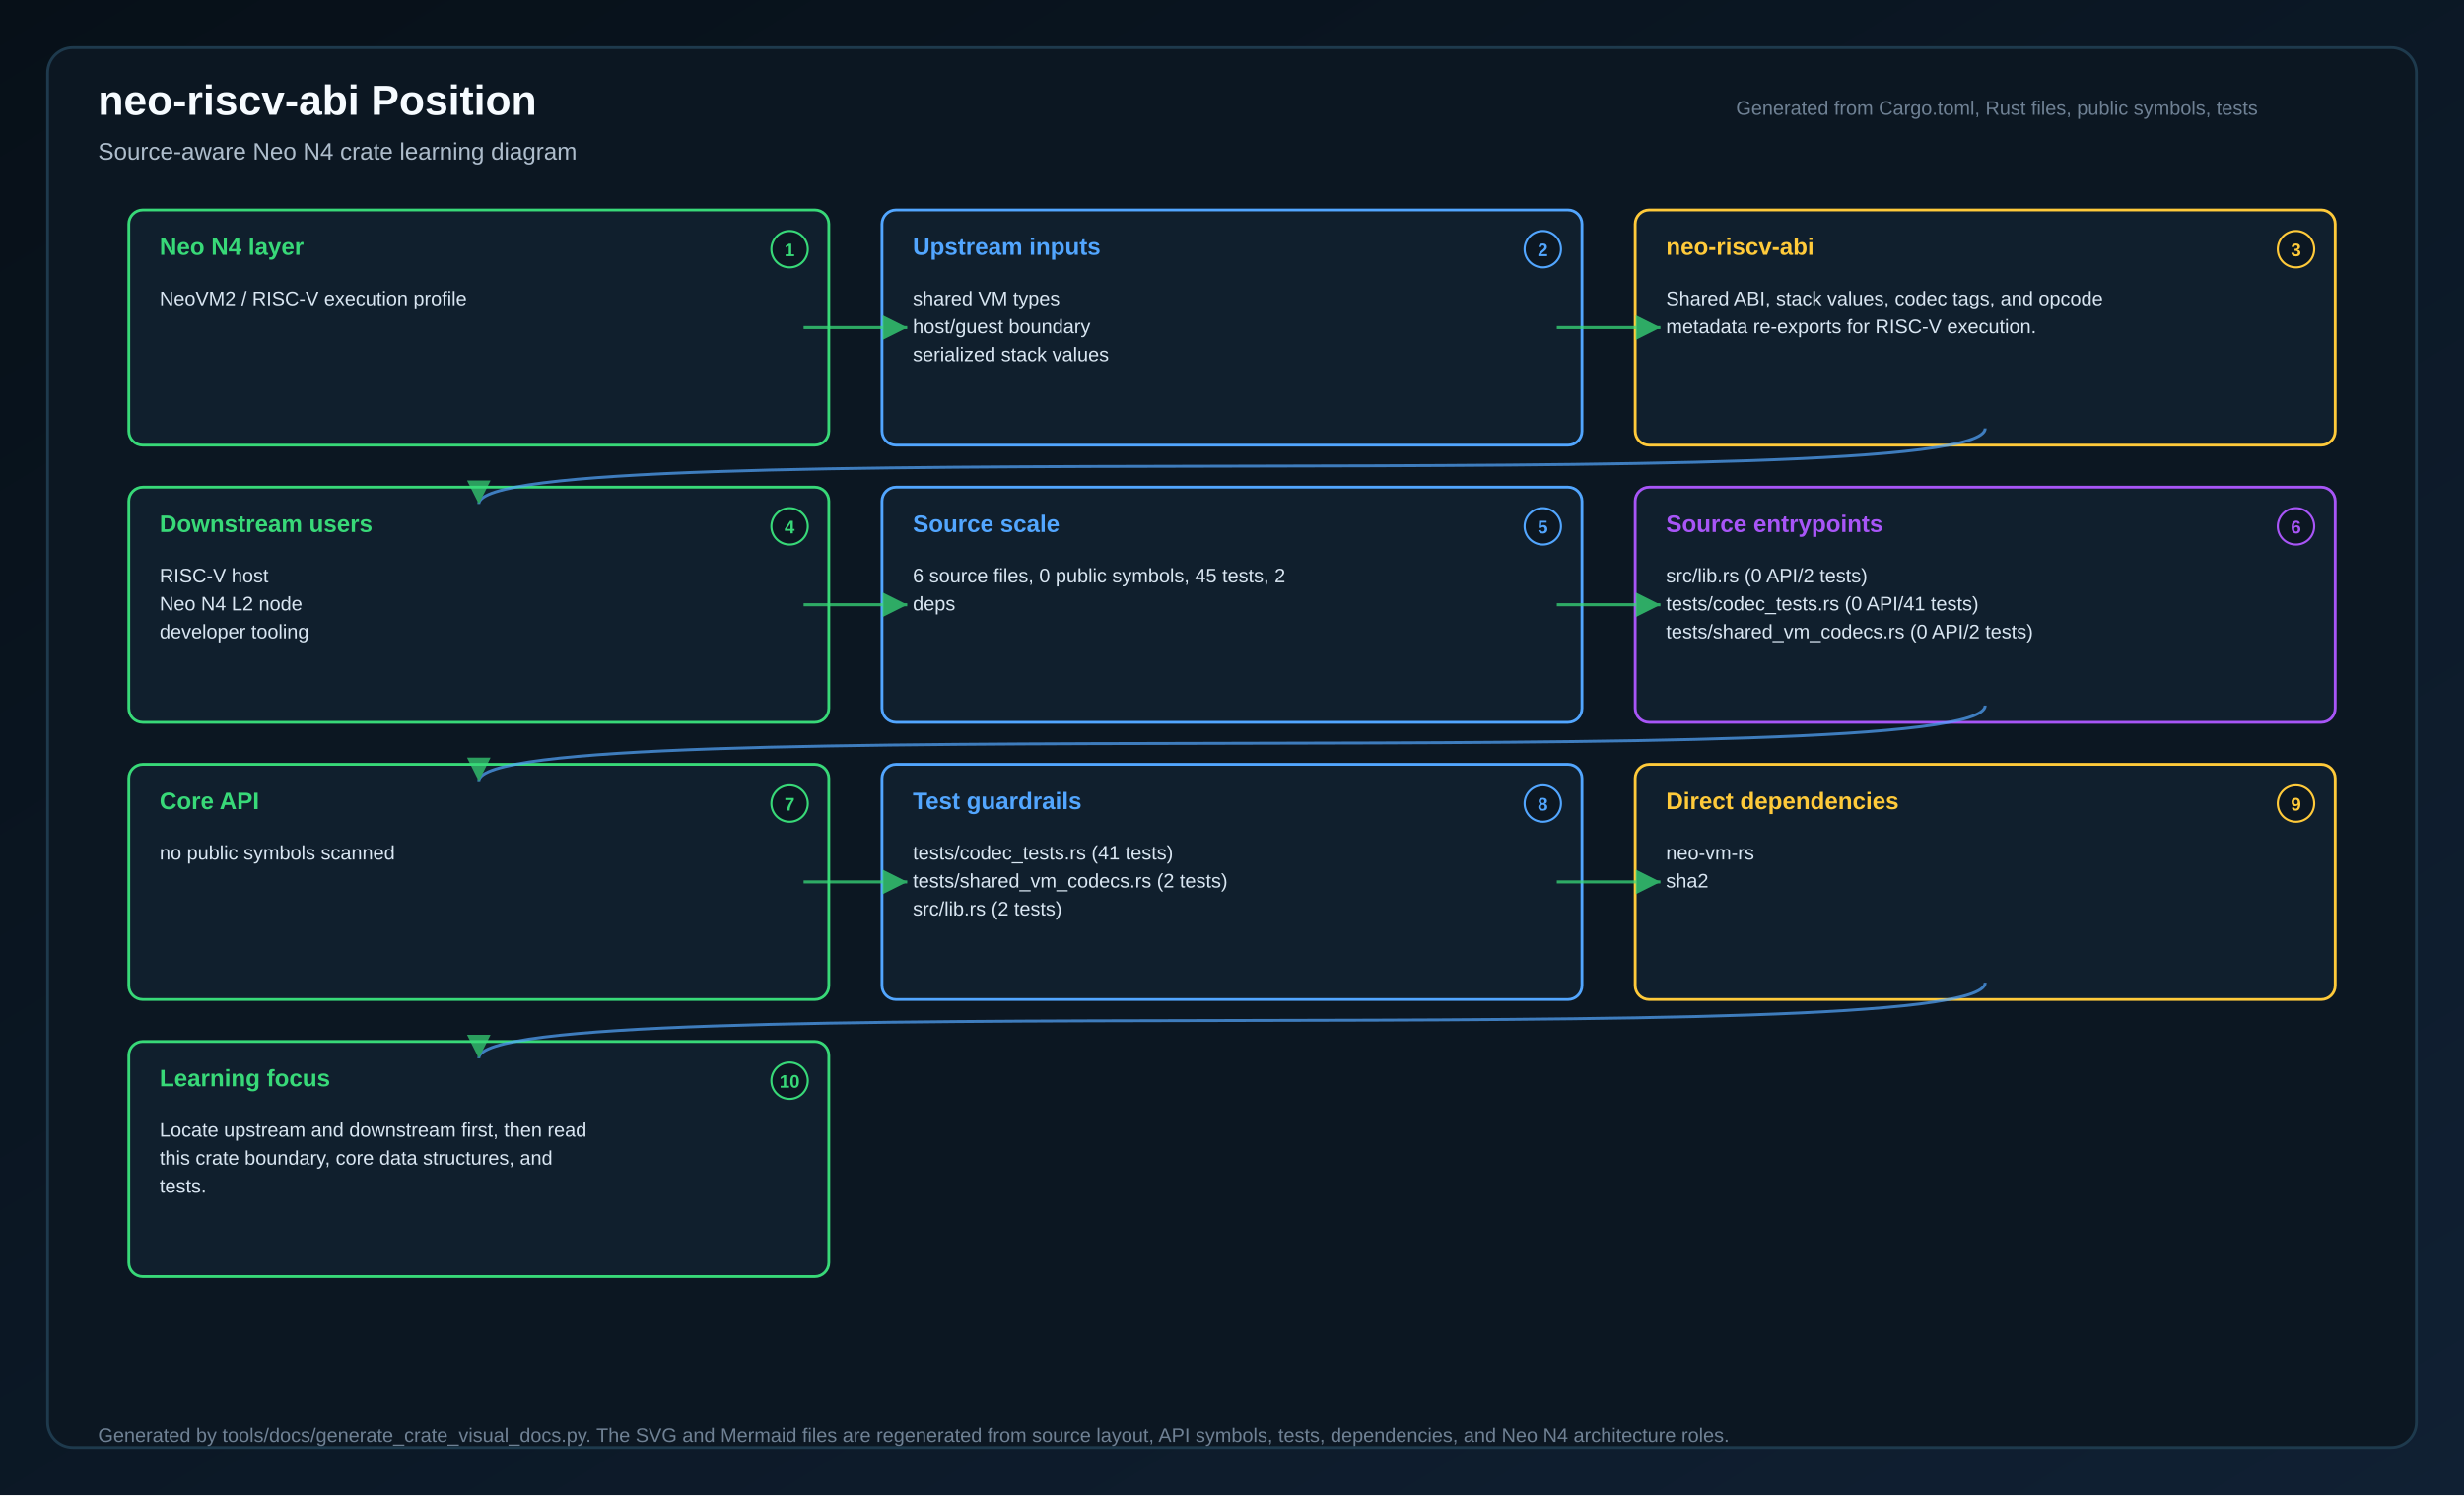
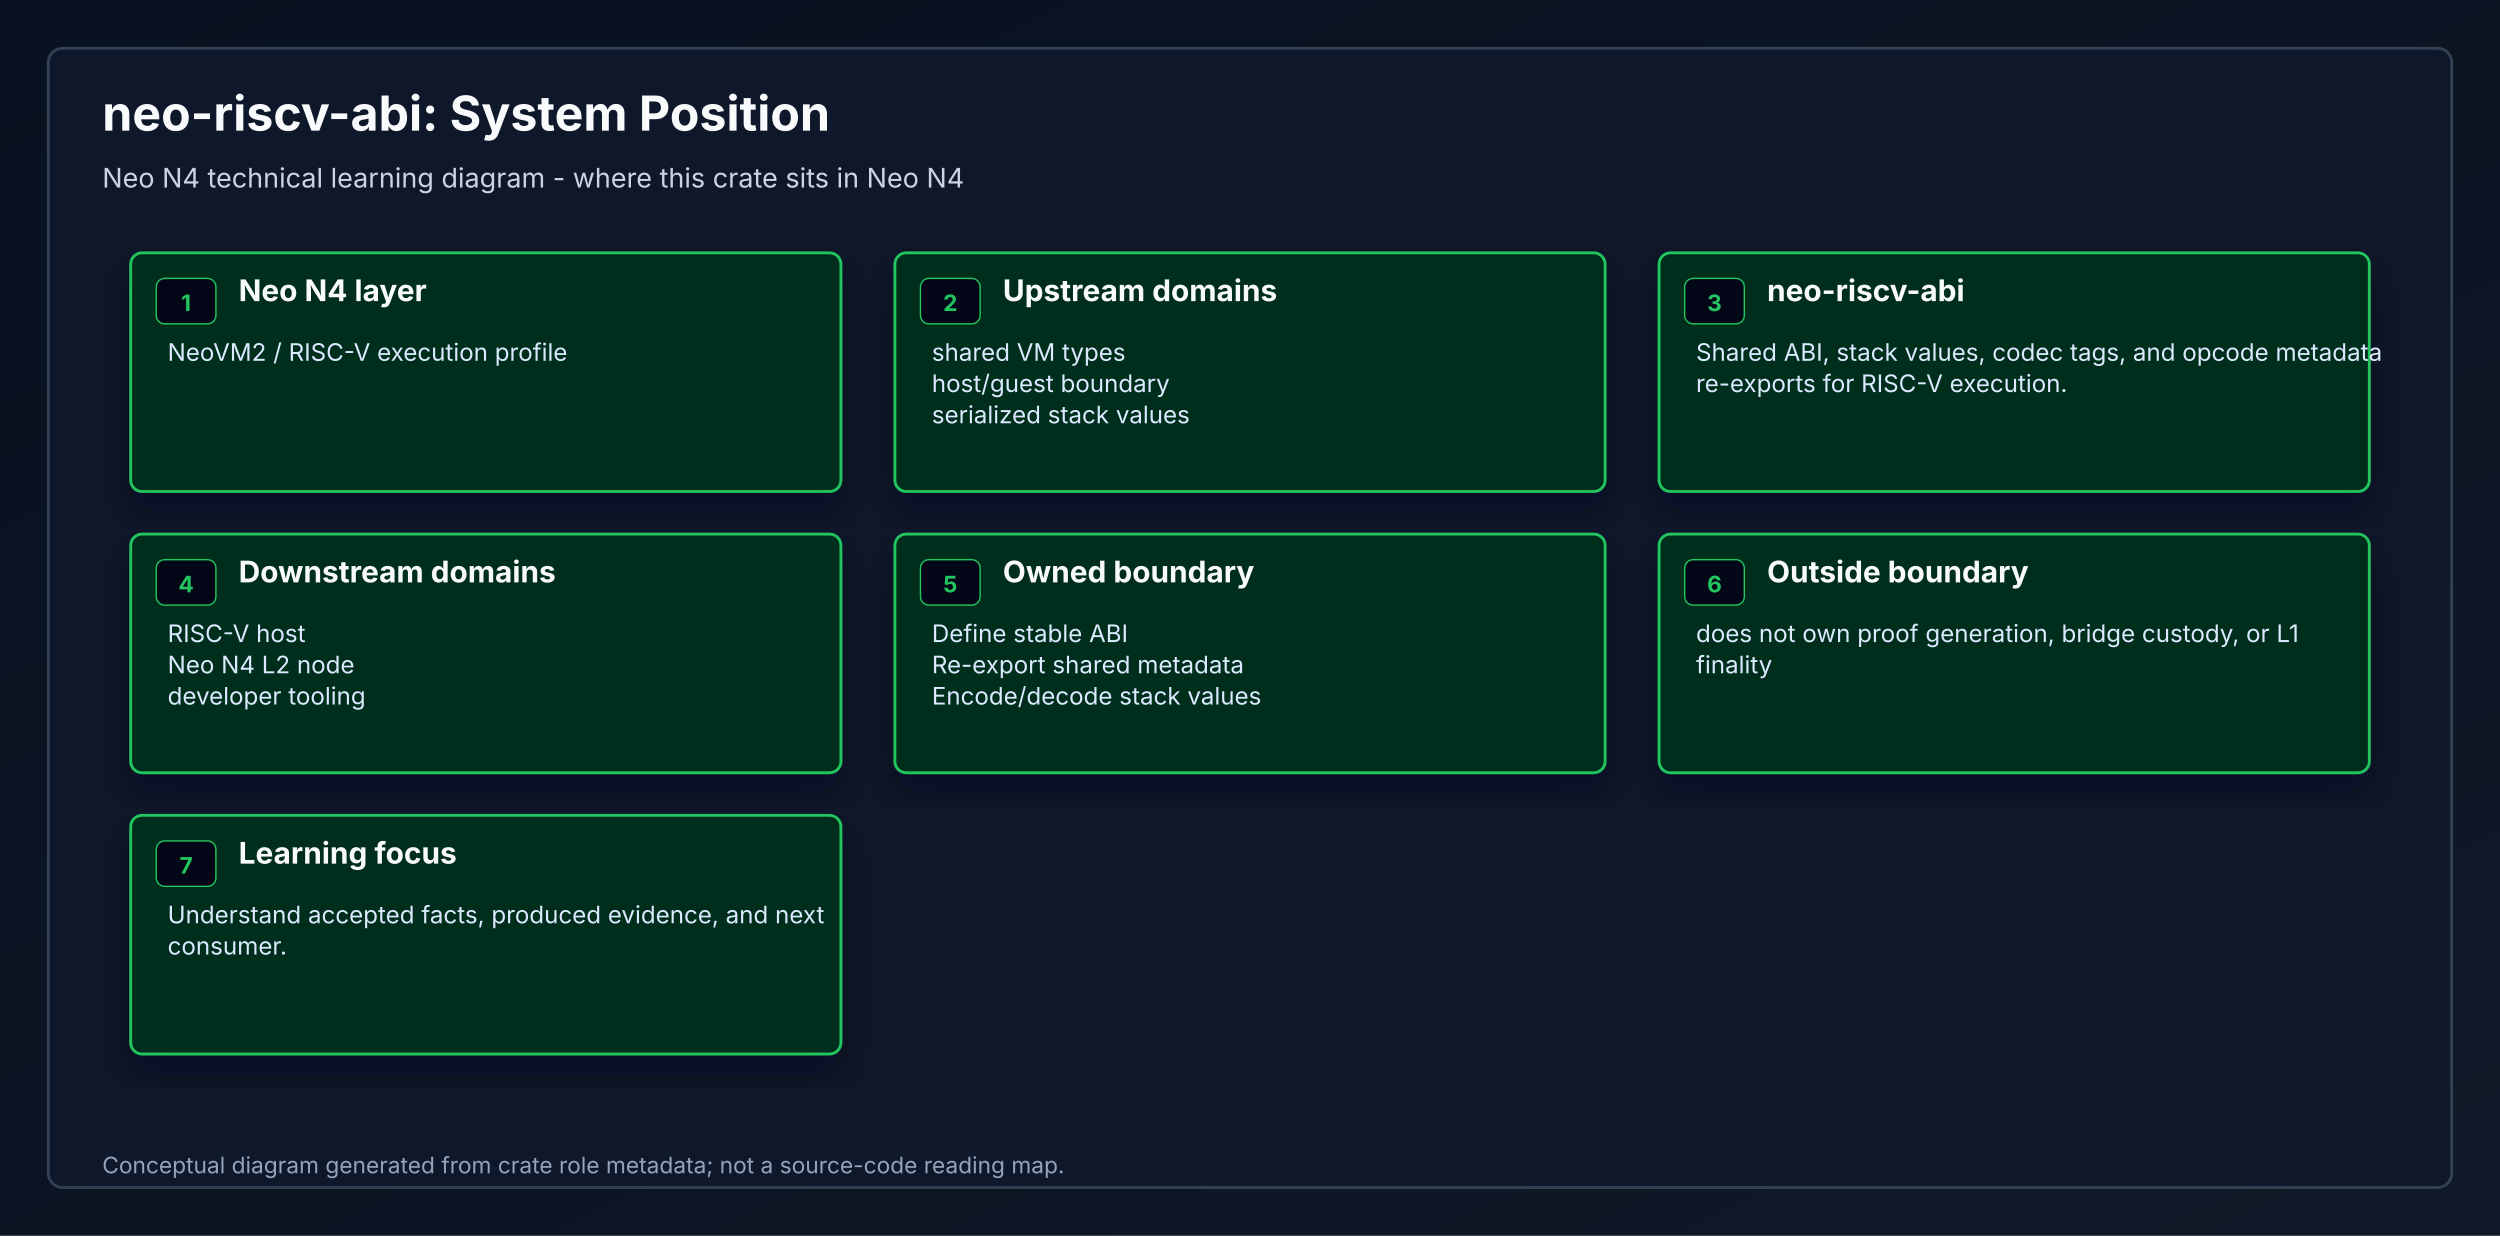
- <svg xmlns="http://www.w3.org/2000/svg" width="1760" height="1068" viewBox="0 0 1760 1068" role="img" aria-label="neo-riscv-abi Position">
+ <svg xmlns="http://www.w3.org/2000/svg" width="1760" height="870" viewBox="0 0 1760 870" role="img" aria-label="neo-riscv-abi System Position">
  <defs>
-     <linearGradient id="bg" x1="0" x2="1" y1="0" y2="1">
-       <stop offset="0" stop-color="#071018" />
-       <stop offset="1" stop-color="#102033" />
+     <linearGradient id="bg" x1="0" y1="0" x2="1" y2="1">
+       <stop offset="0%" stop-color="#08111f" />
+       <stop offset="100%" stop-color="#111827" />
    </linearGradient>
-     <marker id="arrow" markerWidth="12" markerHeight="12" refX="10" refY="6" orient="auto">
-       <path d="M2,2 L10,6 L2,10 Z" fill="#38d978" />
-     </marker>
+     <filter id="shadow" x="-15%" y="-15%" width="130%" height="130%">
+       <feDropShadow dx="0" dy="14" stdDeviation="12" flood-color="#020617" flood-opacity="0.42" />
+     </filter>
  </defs>
-   <rect x="0" y="0" width="1760" height="1068" fill="url(#bg)" />
-   <rect x="34" y="34" width="1692" height="1000" rx="18" fill="#0c1722" stroke="#1e3a4d" stroke-width="2" />
-   <text x="70" y="82" fill="#f6fbff" font-size="30" font-family="Segoe UI, Arial, sans-serif" font-weight="700">neo-riscv-abi Position</text>
-   <text x="70" y="114" fill="#aebdcc" font-size="17" font-family="Segoe UI, Arial, sans-serif">Source-aware Neo N4 crate learning diagram</text>
-   <text x="1240" y="82" fill="#6f8194" font-size="14" font-family="Segoe UI, Arial, sans-serif">Generated from Cargo.toml, Rust files, public symbols, tests</text>
-   <rect x="92" y="150" width="500" height="168" rx="10" fill="#101f2d" stroke="#38d978" stroke-width="2" />
-   <circle cx="564" cy="178" r="13" fill="#0c1722" stroke="#38d978" stroke-width="1.5" />
-   <text x="564" y="183" text-anchor="middle" fill="#38d978" font-size="13" font-family="Segoe UI, Arial, sans-serif" font-weight="700">1</text>
-   <text x="114" y="182" fill="#38d978" font-size="17" font-family="Segoe UI, Arial, sans-serif" font-weight="700">Neo N4 layer</text>
-   <text x="114" y="218" fill="#d9e6f2" font-size="14" font-family="Segoe UI, Arial, sans-serif">NeoVM2 / RISC-V execution profile</text>
-   <rect x="630" y="150" width="500" height="168" rx="10" fill="#101f2d" stroke="#52a6ff" stroke-width="2" />
-   <circle cx="1102" cy="178" r="13" fill="#0c1722" stroke="#52a6ff" stroke-width="1.5" />
-   <text x="1102" y="183" text-anchor="middle" fill="#52a6ff" font-size="13" font-family="Segoe UI, Arial, sans-serif" font-weight="700">2</text>
-   <text x="652" y="182" fill="#52a6ff" font-size="17" font-family="Segoe UI, Arial, sans-serif" font-weight="700">Upstream inputs</text>
-   <text x="652" y="218" fill="#d9e6f2" font-size="14" font-family="Segoe UI, Arial, sans-serif">shared VM types</text>
-   <text x="652" y="238" fill="#d9e6f2" font-size="14" font-family="Segoe UI, Arial, sans-serif">host/guest boundary</text>
-   <text x="652" y="258" fill="#d9e6f2" font-size="14" font-family="Segoe UI, Arial, sans-serif">serialized stack values</text>
-   <rect x="1168" y="150" width="500" height="168" rx="10" fill="#101f2d" stroke="#ffca3a" stroke-width="2" />
-   <circle cx="1640" cy="178" r="13" fill="#0c1722" stroke="#ffca3a" stroke-width="1.5" />
-   <text x="1640" y="183" text-anchor="middle" fill="#ffca3a" font-size="13" font-family="Segoe UI, Arial, sans-serif" font-weight="700">3</text>
-   <text x="1190" y="182" fill="#ffca3a" font-size="17" font-family="Segoe UI, Arial, sans-serif" font-weight="700">neo-riscv-abi</text>
-   <text x="1190" y="218" fill="#d9e6f2" font-size="14" font-family="Segoe UI, Arial, sans-serif">Shared ABI, stack values, codec tags, and opcode</text>
-   <text x="1190" y="238" fill="#d9e6f2" font-size="14" font-family="Segoe UI, Arial, sans-serif">metadata re-exports for RISC-V execution.</text>
-   <rect x="92" y="348" width="500" height="168" rx="10" fill="#101f2d" stroke="#38d978" stroke-width="2" />
-   <circle cx="564" cy="376" r="13" fill="#0c1722" stroke="#38d978" stroke-width="1.5" />
-   <text x="564" y="381" text-anchor="middle" fill="#38d978" font-size="13" font-family="Segoe UI, Arial, sans-serif" font-weight="700">4</text>
-   <text x="114" y="380" fill="#38d978" font-size="17" font-family="Segoe UI, Arial, sans-serif" font-weight="700">Downstream users</text>
-   <text x="114" y="416" fill="#d9e6f2" font-size="14" font-family="Segoe UI, Arial, sans-serif">RISC-V host</text>
-   <text x="114" y="436" fill="#d9e6f2" font-size="14" font-family="Segoe UI, Arial, sans-serif">Neo N4 L2 node</text>
-   <text x="114" y="456" fill="#d9e6f2" font-size="14" font-family="Segoe UI, Arial, sans-serif">developer tooling</text>
-   <rect x="630" y="348" width="500" height="168" rx="10" fill="#101f2d" stroke="#52a6ff" stroke-width="2" />
-   <circle cx="1102" cy="376" r="13" fill="#0c1722" stroke="#52a6ff" stroke-width="1.5" />
-   <text x="1102" y="381" text-anchor="middle" fill="#52a6ff" font-size="13" font-family="Segoe UI, Arial, sans-serif" font-weight="700">5</text>
-   <text x="652" y="380" fill="#52a6ff" font-size="17" font-family="Segoe UI, Arial, sans-serif" font-weight="700">Source scale</text>
-   <text x="652" y="416" fill="#d9e6f2" font-size="14" font-family="Segoe UI, Arial, sans-serif">6 source files, 0 public symbols, 45 tests, 2</text>
-   <text x="652" y="436" fill="#d9e6f2" font-size="14" font-family="Segoe UI, Arial, sans-serif">deps</text>
-   <rect x="1168" y="348" width="500" height="168" rx="10" fill="#101f2d" stroke="#a855f7" stroke-width="2" />
-   <circle cx="1640" cy="376" r="13" fill="#0c1722" stroke="#a855f7" stroke-width="1.5" />
-   <text x="1640" y="381" text-anchor="middle" fill="#a855f7" font-size="13" font-family="Segoe UI, Arial, sans-serif" font-weight="700">6</text>
-   <text x="1190" y="380" fill="#a855f7" font-size="17" font-family="Segoe UI, Arial, sans-serif" font-weight="700">Source entrypoints</text>
-   <text x="1190" y="416" fill="#d9e6f2" font-size="14" font-family="Segoe UI, Arial, sans-serif">src/lib.rs (0 API/2 tests)</text>
-   <text x="1190" y="436" fill="#d9e6f2" font-size="14" font-family="Segoe UI, Arial, sans-serif">tests/codec_tests.rs (0 API/41 tests)</text>
-   <text x="1190" y="456" fill="#d9e6f2" font-size="14" font-family="Segoe UI, Arial, sans-serif">tests/shared_vm_codecs.rs (0 API/2 tests)</text>
-   <rect x="92" y="546" width="500" height="168" rx="10" fill="#101f2d" stroke="#38d978" stroke-width="2" />
-   <circle cx="564" cy="574" r="13" fill="#0c1722" stroke="#38d978" stroke-width="1.5" />
-   <text x="564" y="579" text-anchor="middle" fill="#38d978" font-size="13" font-family="Segoe UI, Arial, sans-serif" font-weight="700">7</text>
-   <text x="114" y="578" fill="#38d978" font-size="17" font-family="Segoe UI, Arial, sans-serif" font-weight="700">Core API</text>
-   <text x="114" y="614" fill="#d9e6f2" font-size="14" font-family="Segoe UI, Arial, sans-serif">no public symbols scanned</text>
-   <rect x="630" y="546" width="500" height="168" rx="10" fill="#101f2d" stroke="#52a6ff" stroke-width="2" />
-   <circle cx="1102" cy="574" r="13" fill="#0c1722" stroke="#52a6ff" stroke-width="1.5" />
-   <text x="1102" y="579" text-anchor="middle" fill="#52a6ff" font-size="13" font-family="Segoe UI, Arial, sans-serif" font-weight="700">8</text>
-   <text x="652" y="578" fill="#52a6ff" font-size="17" font-family="Segoe UI, Arial, sans-serif" font-weight="700">Test guardrails</text>
-   <text x="652" y="614" fill="#d9e6f2" font-size="14" font-family="Segoe UI, Arial, sans-serif">tests/codec_tests.rs (41 tests)</text>
-   <text x="652" y="634" fill="#d9e6f2" font-size="14" font-family="Segoe UI, Arial, sans-serif">tests/shared_vm_codecs.rs (2 tests)</text>
-   <text x="652" y="654" fill="#d9e6f2" font-size="14" font-family="Segoe UI, Arial, sans-serif">src/lib.rs (2 tests)</text>
-   <rect x="1168" y="546" width="500" height="168" rx="10" fill="#101f2d" stroke="#ffca3a" stroke-width="2" />
-   <circle cx="1640" cy="574" r="13" fill="#0c1722" stroke="#ffca3a" stroke-width="1.5" />
-   <text x="1640" y="579" text-anchor="middle" fill="#ffca3a" font-size="13" font-family="Segoe UI, Arial, sans-serif" font-weight="700">9</text>
-   <text x="1190" y="578" fill="#ffca3a" font-size="17" font-family="Segoe UI, Arial, sans-serif" font-weight="700">Direct dependencies</text>
-   <text x="1190" y="614" fill="#d9e6f2" font-size="14" font-family="Segoe UI, Arial, sans-serif">neo-vm-rs</text>
-   <text x="1190" y="634" fill="#d9e6f2" font-size="14" font-family="Segoe UI, Arial, sans-serif">sha2</text>
-   <rect x="92" y="744" width="500" height="168" rx="10" fill="#101f2d" stroke="#38d978" stroke-width="2" />
-   <circle cx="564" cy="772" r="13" fill="#0c1722" stroke="#38d978" stroke-width="1.5" />
-   <text x="564" y="777" text-anchor="middle" fill="#38d978" font-size="13" font-family="Segoe UI, Arial, sans-serif" font-weight="700">10</text>
-   <text x="114" y="776" fill="#38d978" font-size="17" font-family="Segoe UI, Arial, sans-serif" font-weight="700">Learning focus</text>
-   <text x="114" y="812" fill="#d9e6f2" font-size="14" font-family="Segoe UI, Arial, sans-serif">Locate upstream and downstream first, then read</text>
-   <text x="114" y="832" fill="#d9e6f2" font-size="14" font-family="Segoe UI, Arial, sans-serif">this crate boundary, core data structures, and</text>
-   <text x="114" y="852" fill="#d9e6f2" font-size="14" font-family="Segoe UI, Arial, sans-serif">tests.</text>
-   <line x1="574" y1="234" x2="648" y2="234" stroke="#38d978" stroke-width="2.2" marker-end="url(#arrow)" opacity="0.75" />
-   <line x1="1112" y1="234" x2="1186" y2="234" stroke="#38d978" stroke-width="2.2" marker-end="url(#arrow)" opacity="0.75" />
-   <line x1="574" y1="432" x2="648" y2="432" stroke="#38d978" stroke-width="2.2" marker-end="url(#arrow)" opacity="0.75" />
-   <line x1="1112" y1="432" x2="1186" y2="432" stroke="#38d978" stroke-width="2.2" marker-end="url(#arrow)" opacity="0.75" />
-   <line x1="574" y1="630" x2="648" y2="630" stroke="#38d978" stroke-width="2.2" marker-end="url(#arrow)" opacity="0.75" />
-   <line x1="1112" y1="630" x2="1186" y2="630" stroke="#38d978" stroke-width="2.2" marker-end="url(#arrow)" opacity="0.75" />
-   <path d="M1418 306 C1418 358, 342 308, 342 360" stroke="#52a6ff" stroke-width="2.1" fill="none" marker-end="url(#arrow)" opacity="0.7" />
-   <path d="M1418 504 C1418 556, 342 506, 342 558" stroke="#52a6ff" stroke-width="2.1" fill="none" marker-end="url(#arrow)" opacity="0.7" />
-   <path d="M1418 702 C1418 754, 342 704, 342 756" stroke="#52a6ff" stroke-width="2.1" fill="none" marker-end="url(#arrow)" opacity="0.7" />
-   <text x="70" y="1030" fill="#6f8194" font-size="14" font-family="Segoe UI, Arial, sans-serif">Generated by tools/docs/generate_crate_visual_docs.py. The SVG and Mermaid files are regenerated from source layout, API symbols, tests, dependencies, and Neo N4 architecture roles.</text>
+   <rect width="1760" height="100%" fill="url(#bg)" />
+   <rect x="34" y="34" width="1692" height="802" rx="10" fill="#0f172a" stroke="#334155" stroke-width="2" />
+   <text x="72" y="92" fill="#f8fafc" font-family="Inter,Segoe UI,Arial,sans-serif" font-size="34" font-weight="700">neo-riscv-abi: System Position</text>
+   <text x="72" y="132" fill="#cbd5e1" font-family="Inter,Segoe UI,Arial,sans-serif" font-size="19">Neo N4 technical learning diagram - where this crate sits in Neo N4</text>
+   <rect x="92" y="178" width="500" height="168" rx="8" fill="#052e1a" stroke="#22c55e" stroke-width="2" filter="url(#shadow)" />
+   <rect x="110" y="196" width="42" height="32" rx="6" fill="#020617" stroke="#22c55e" stroke-width="1" />
+   <text x="131" y="219" text-anchor="middle" fill="#22c55e" font-family="Inter,Segoe UI,Arial,sans-serif" font-size="16" font-weight="700">1</text>
+   <text x="168" y="212" fill="#f8fafc" font-family="Inter,Segoe UI,Arial,sans-serif" font-size="21" font-weight="700">Neo N4 layer</text>
+   <text x="118" y="254" fill="#dbeafe" font-family="Inter,Segoe UI,Arial,sans-serif" font-size="17">NeoVM2 / RISC-V execution profile</text>
+   <rect x="630" y="178" width="500" height="168" rx="8" fill="#052e1a" stroke="#22c55e" stroke-width="2" filter="url(#shadow)" />
+   <rect x="648" y="196" width="42" height="32" rx="6" fill="#020617" stroke="#22c55e" stroke-width="1" />
+   <text x="669" y="219" text-anchor="middle" fill="#22c55e" font-family="Inter,Segoe UI,Arial,sans-serif" font-size="16" font-weight="700">2</text>
+   <text x="706" y="212" fill="#f8fafc" font-family="Inter,Segoe UI,Arial,sans-serif" font-size="21" font-weight="700">Upstream domains</text>
+   <text x="656" y="254" fill="#dbeafe" font-family="Inter,Segoe UI,Arial,sans-serif" font-size="17">shared VM types</text>
+   <text x="656" y="276" fill="#dbeafe" font-family="Inter,Segoe UI,Arial,sans-serif" font-size="17">host/guest boundary</text>
+   <text x="656" y="298" fill="#dbeafe" font-family="Inter,Segoe UI,Arial,sans-serif" font-size="17">serialized stack values</text>
+   <rect x="1168" y="178" width="500" height="168" rx="8" fill="#052e1a" stroke="#22c55e" stroke-width="2" filter="url(#shadow)" />
+   <rect x="1186" y="196" width="42" height="32" rx="6" fill="#020617" stroke="#22c55e" stroke-width="1" />
+   <text x="1207" y="219" text-anchor="middle" fill="#22c55e" font-family="Inter,Segoe UI,Arial,sans-serif" font-size="16" font-weight="700">3</text>
+   <text x="1244" y="212" fill="#f8fafc" font-family="Inter,Segoe UI,Arial,sans-serif" font-size="21" font-weight="700">neo-riscv-abi</text>
+   <text x="1194" y="254" fill="#dbeafe" font-family="Inter,Segoe UI,Arial,sans-serif" font-size="17">Shared ABI, stack values, codec tags, and opcode metadata</text>
+   <text x="1194" y="276" fill="#dbeafe" font-family="Inter,Segoe UI,Arial,sans-serif" font-size="17">re-exports for RISC-V execution.</text>
+   <rect x="92" y="376" width="500" height="168" rx="8" fill="#052e1a" stroke="#22c55e" stroke-width="2" filter="url(#shadow)" />
+   <rect x="110" y="394" width="42" height="32" rx="6" fill="#020617" stroke="#22c55e" stroke-width="1" />
+   <text x="131" y="417" text-anchor="middle" fill="#22c55e" font-family="Inter,Segoe UI,Arial,sans-serif" font-size="16" font-weight="700">4</text>
+   <text x="168" y="410" fill="#f8fafc" font-family="Inter,Segoe UI,Arial,sans-serif" font-size="21" font-weight="700">Downstream domains</text>
+   <text x="118" y="452" fill="#dbeafe" font-family="Inter,Segoe UI,Arial,sans-serif" font-size="17">RISC-V host</text>
+   <text x="118" y="474" fill="#dbeafe" font-family="Inter,Segoe UI,Arial,sans-serif" font-size="17">Neo N4 L2 node</text>
+   <text x="118" y="496" fill="#dbeafe" font-family="Inter,Segoe UI,Arial,sans-serif" font-size="17">developer tooling</text>
+   <rect x="630" y="376" width="500" height="168" rx="8" fill="#052e1a" stroke="#22c55e" stroke-width="2" filter="url(#shadow)" />
+   <rect x="648" y="394" width="42" height="32" rx="6" fill="#020617" stroke="#22c55e" stroke-width="1" />
+   <text x="669" y="417" text-anchor="middle" fill="#22c55e" font-family="Inter,Segoe UI,Arial,sans-serif" font-size="16" font-weight="700">5</text>
+   <text x="706" y="410" fill="#f8fafc" font-family="Inter,Segoe UI,Arial,sans-serif" font-size="21" font-weight="700">Owned boundary</text>
+   <text x="656" y="452" fill="#dbeafe" font-family="Inter,Segoe UI,Arial,sans-serif" font-size="17">Define stable ABI</text>
+   <text x="656" y="474" fill="#dbeafe" font-family="Inter,Segoe UI,Arial,sans-serif" font-size="17">Re-export shared metadata</text>
+   <text x="656" y="496" fill="#dbeafe" font-family="Inter,Segoe UI,Arial,sans-serif" font-size="17">Encode/decode stack values</text>
+   <rect x="1168" y="376" width="500" height="168" rx="8" fill="#052e1a" stroke="#22c55e" stroke-width="2" filter="url(#shadow)" />
+   <rect x="1186" y="394" width="42" height="32" rx="6" fill="#020617" stroke="#22c55e" stroke-width="1" />
+   <text x="1207" y="417" text-anchor="middle" fill="#22c55e" font-family="Inter,Segoe UI,Arial,sans-serif" font-size="16" font-weight="700">6</text>
+   <text x="1244" y="410" fill="#f8fafc" font-family="Inter,Segoe UI,Arial,sans-serif" font-size="21" font-weight="700">Outside boundary</text>
+   <text x="1194" y="452" fill="#dbeafe" font-family="Inter,Segoe UI,Arial,sans-serif" font-size="17">does not own proof generation, bridge custody, or L1</text>
+   <text x="1194" y="474" fill="#dbeafe" font-family="Inter,Segoe UI,Arial,sans-serif" font-size="17">finality</text>
+   <rect x="92" y="574" width="500" height="168" rx="8" fill="#052e1a" stroke="#22c55e" stroke-width="2" filter="url(#shadow)" />
+   <rect x="110" y="592" width="42" height="32" rx="6" fill="#020617" stroke="#22c55e" stroke-width="1" />
+   <text x="131" y="615" text-anchor="middle" fill="#22c55e" font-family="Inter,Segoe UI,Arial,sans-serif" font-size="16" font-weight="700">7</text>
+   <text x="168" y="608" fill="#f8fafc" font-family="Inter,Segoe UI,Arial,sans-serif" font-size="21" font-weight="700">Learning focus</text>
+   <text x="118" y="650" fill="#dbeafe" font-family="Inter,Segoe UI,Arial,sans-serif" font-size="17">Understand accepted facts, produced evidence, and next</text>
+   <text x="118" y="672" fill="#dbeafe" font-family="Inter,Segoe UI,Arial,sans-serif" font-size="17">consumer.</text>
+   <text x="72" y="826" fill="#94a3b8" font-family="Inter,Segoe UI,Arial,sans-serif" font-size="16">Conceptual diagram generated from crate role metadata; not a source-code reading map.</text>
</svg>
